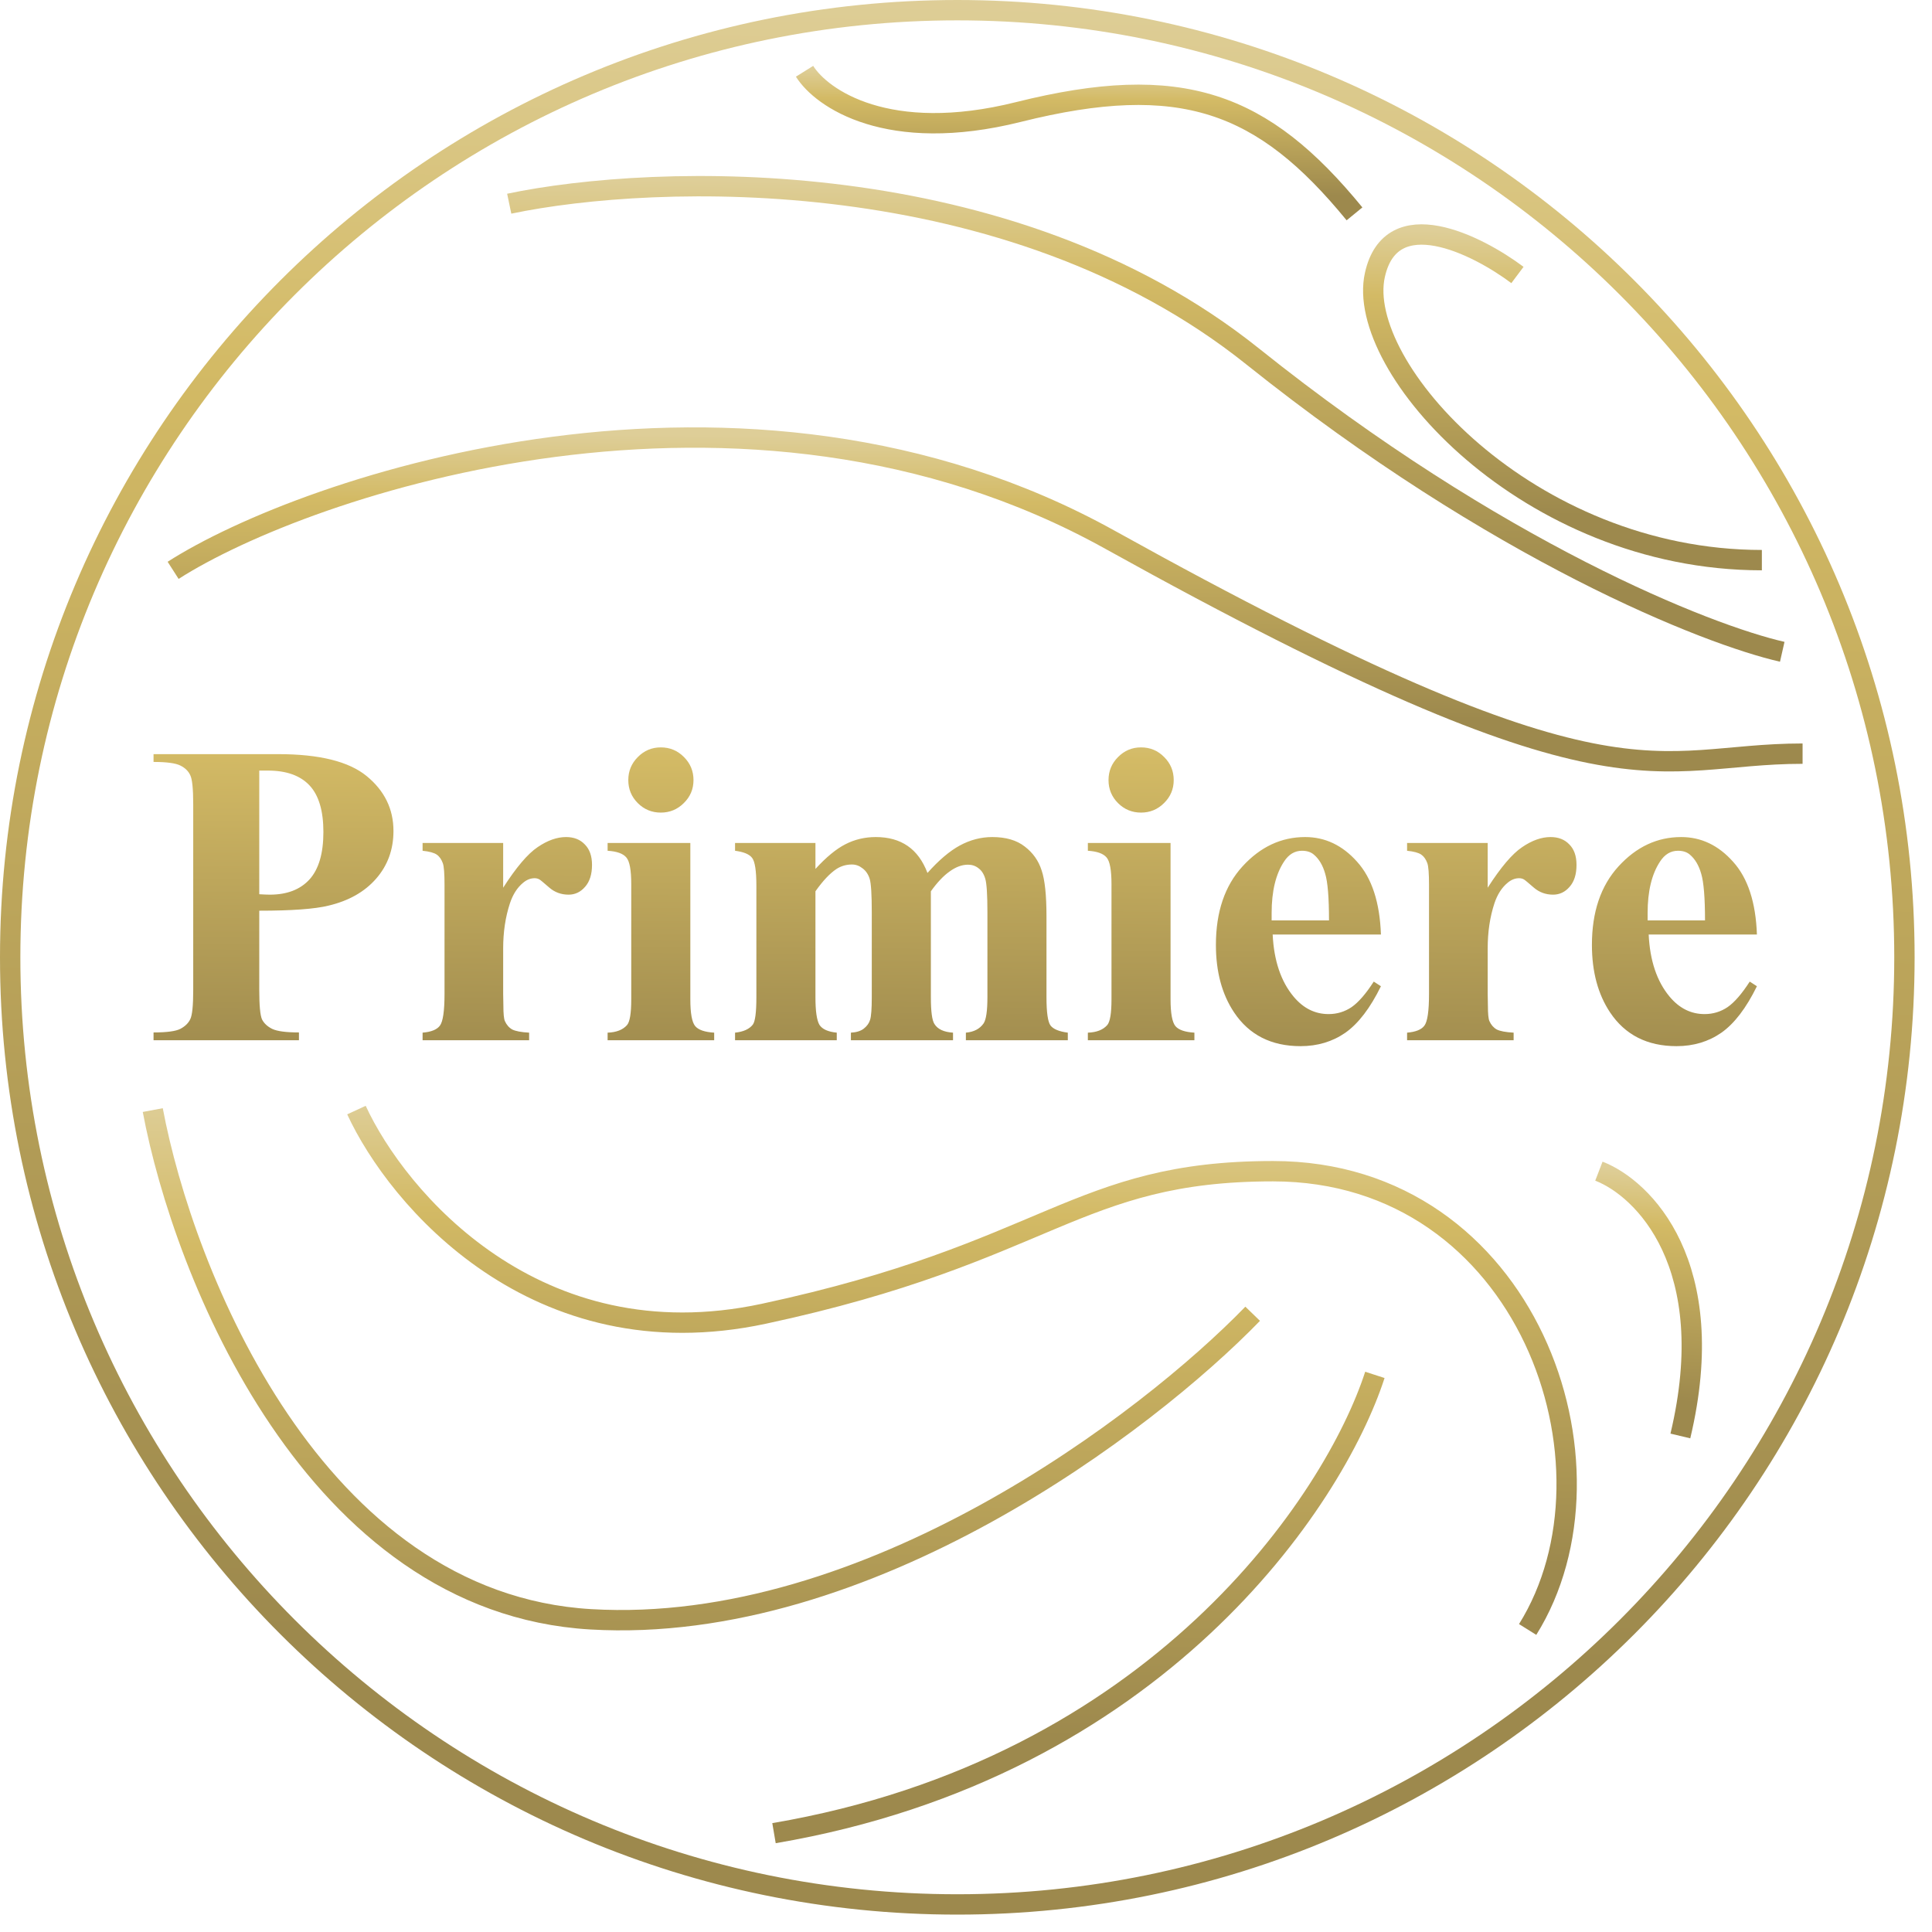
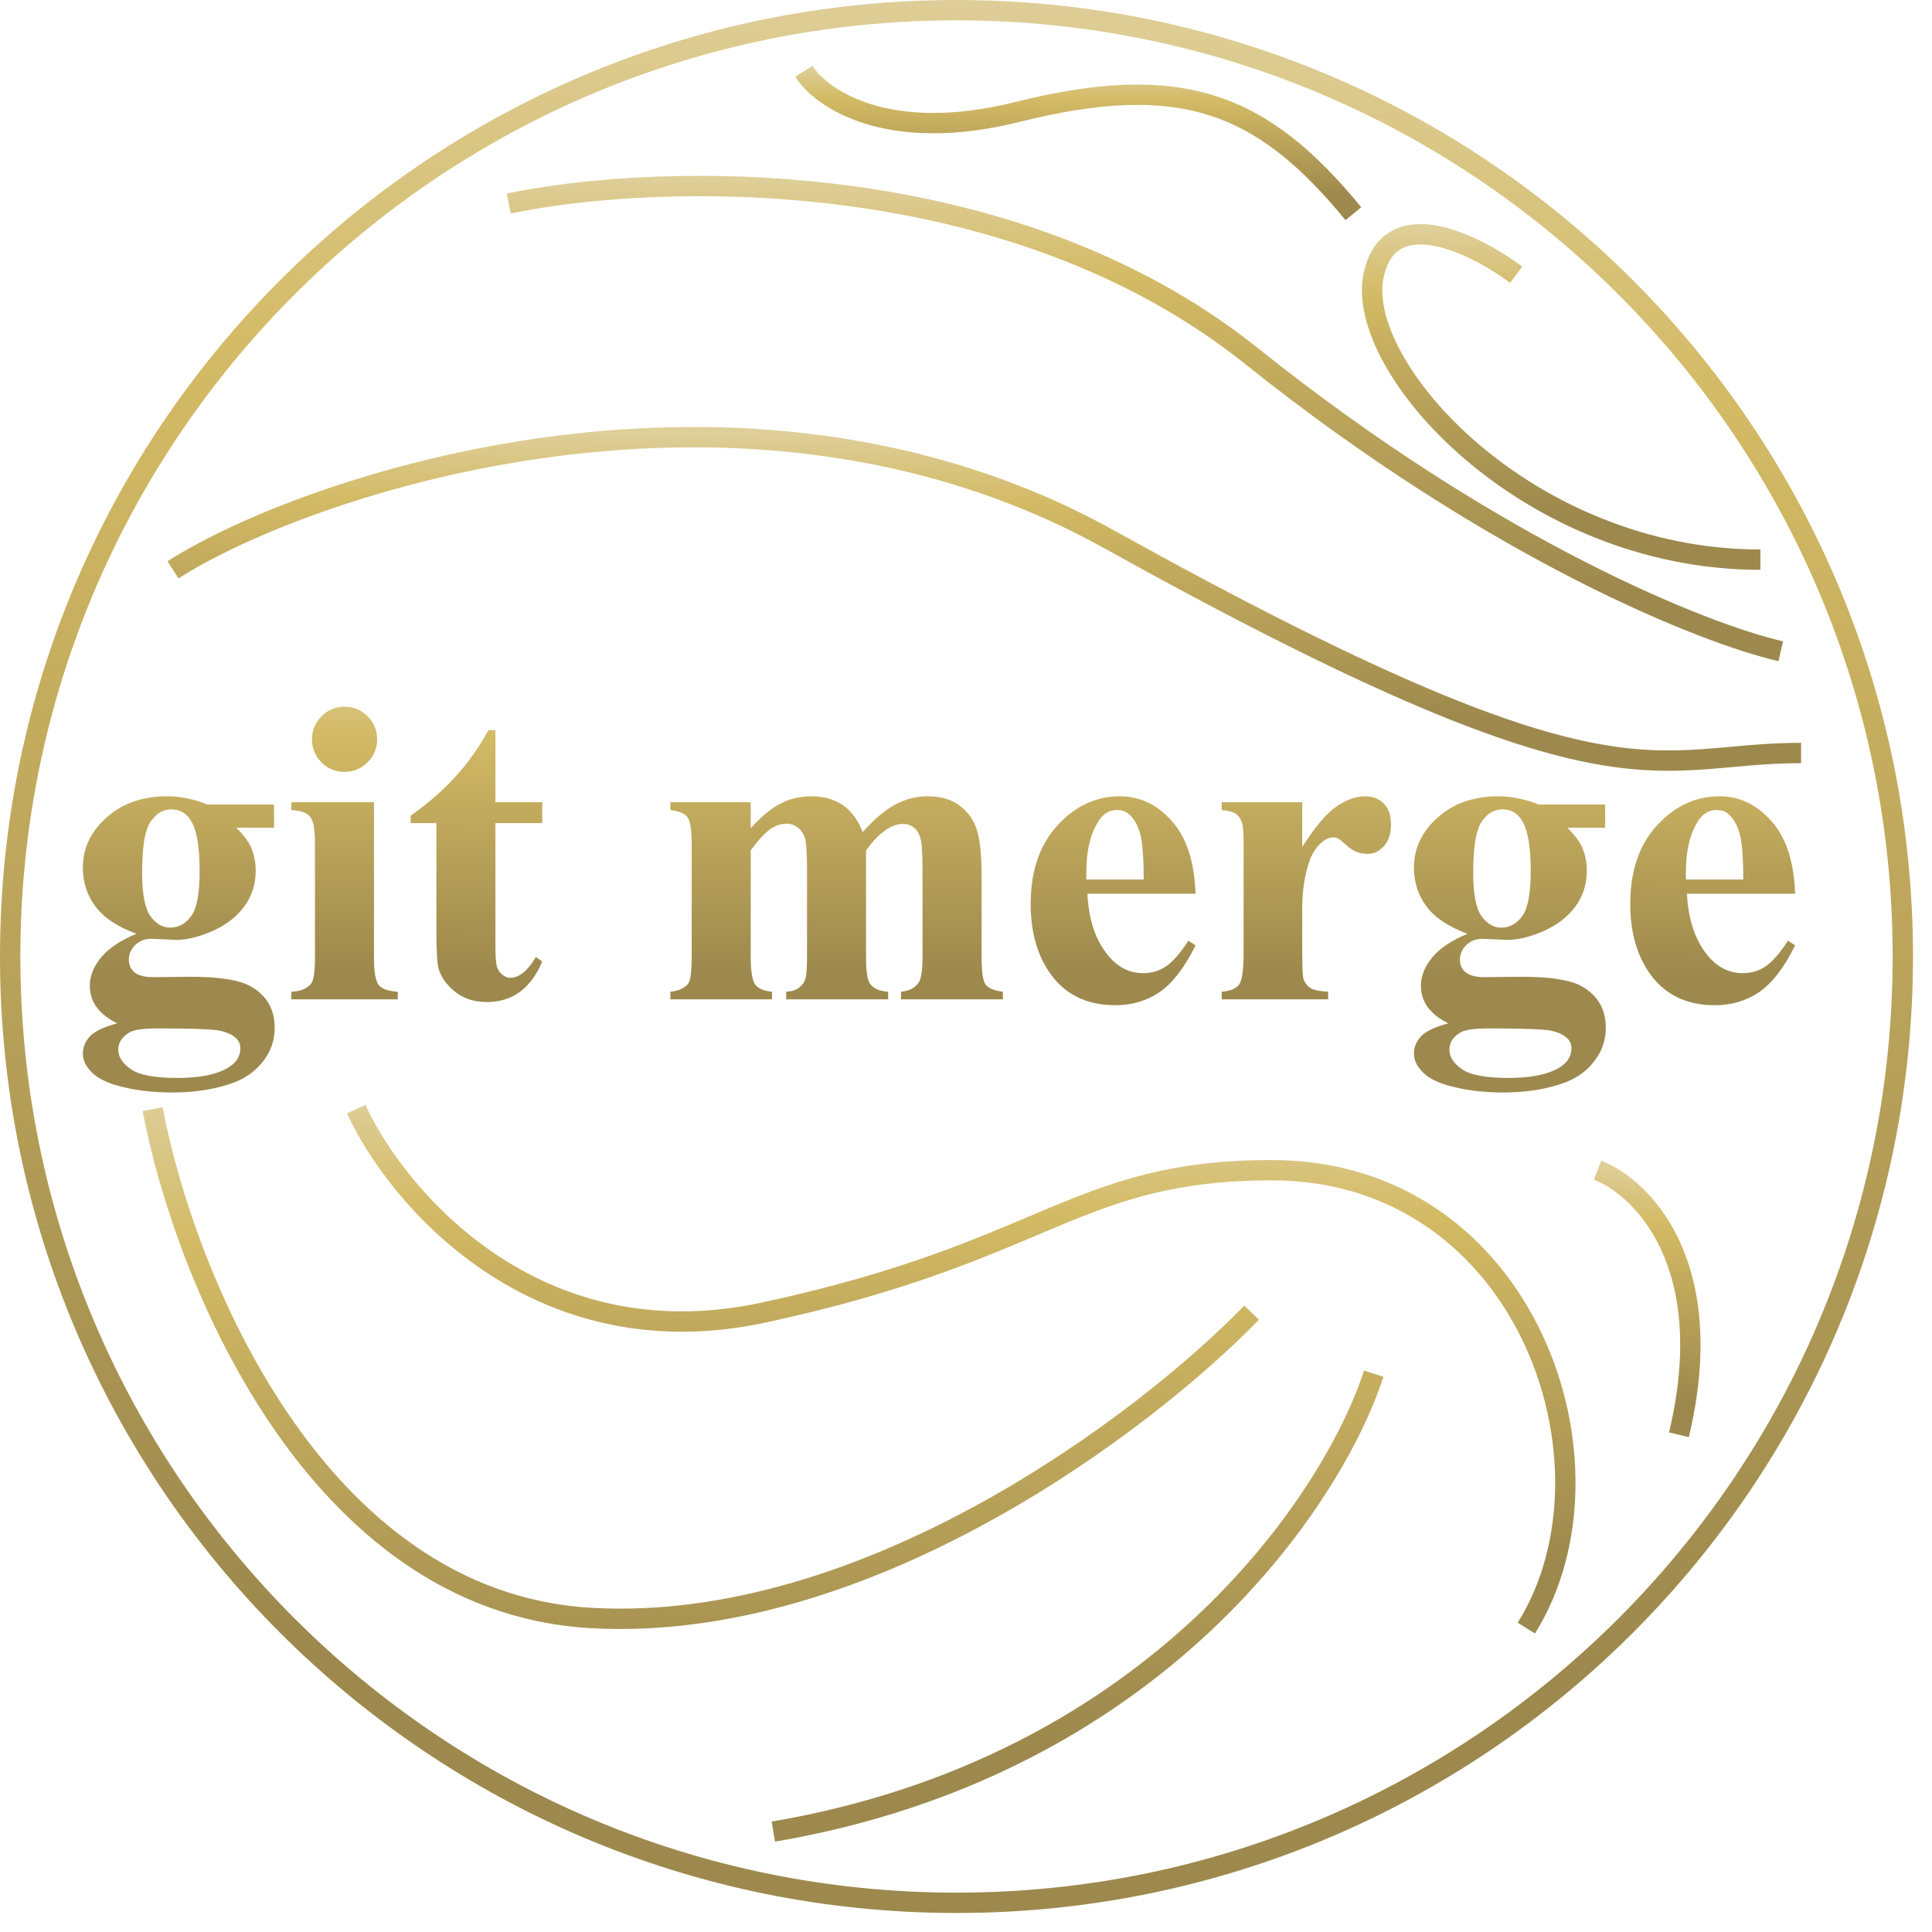
- <svg xmlns="http://www.w3.org/2000/svg" width="82" height="82" viewBox="0 0 82 82" fill="none">
-   <path d="M11.004 38.653V42.02C11.004 42.677 11.043 43.092 11.12 43.265C11.204 43.432 11.347 43.566 11.55 43.668C11.759 43.769 12.138 43.82 12.688 43.82V44.151H6.517V43.82C7.079 43.82 7.458 43.769 7.655 43.668C7.858 43.56 7.998 43.423 8.076 43.256C8.159 43.089 8.201 42.677 8.201 42.02V34.139C8.201 33.483 8.159 33.071 8.076 32.904C7.998 32.73 7.858 32.593 7.655 32.492C7.452 32.39 7.073 32.339 6.517 32.339V32.008H11.81C13.553 32.008 14.804 32.318 15.562 32.939C16.32 33.56 16.7 34.336 16.7 35.268C16.7 36.056 16.455 36.73 15.965 37.292C15.476 37.853 14.801 38.235 13.941 38.438C13.362 38.581 12.383 38.653 11.004 38.653ZM11.004 32.706V37.954C11.201 37.966 11.35 37.972 11.452 37.972C12.18 37.972 12.741 37.757 13.135 37.327C13.529 36.892 13.726 36.22 13.726 35.312C13.726 34.411 13.529 33.751 13.135 33.333C12.741 32.915 12.153 32.706 11.371 32.706H11.004ZM21.356 35.778V37.677C21.912 36.811 22.398 36.238 22.816 35.957C23.234 35.671 23.637 35.527 24.025 35.527C24.359 35.527 24.625 35.632 24.822 35.841C25.025 36.044 25.127 36.333 25.127 36.709C25.127 37.109 25.028 37.42 24.831 37.641C24.64 37.862 24.407 37.972 24.133 37.972C23.816 37.972 23.541 37.871 23.309 37.668C23.076 37.465 22.939 37.351 22.897 37.327C22.837 37.292 22.768 37.274 22.691 37.274C22.518 37.274 22.353 37.339 22.198 37.471C21.953 37.674 21.768 37.963 21.643 38.339C21.452 38.919 21.356 39.557 21.356 40.256V42.181L21.365 42.683C21.365 43.023 21.386 43.241 21.428 43.336C21.5 43.498 21.604 43.617 21.741 43.695C21.885 43.766 22.124 43.811 22.458 43.829V44.151H17.936V43.829C18.3 43.799 18.544 43.701 18.67 43.533C18.801 43.36 18.867 42.91 18.867 42.181V37.551C18.867 37.074 18.843 36.769 18.795 36.638C18.735 36.471 18.649 36.348 18.535 36.271C18.422 36.193 18.222 36.139 17.936 36.109V35.778H21.356ZM28.046 31.721C28.434 31.721 28.762 31.859 29.031 32.133C29.3 32.402 29.434 32.727 29.434 33.109C29.434 33.492 29.297 33.817 29.022 34.086C28.753 34.354 28.428 34.489 28.046 34.489C27.664 34.489 27.338 34.354 27.07 34.086C26.801 33.817 26.667 33.492 26.667 33.109C26.667 32.727 26.801 32.402 27.07 32.133C27.338 31.859 27.664 31.721 28.046 31.721ZM29.3 35.778V42.414C29.3 43.005 29.368 43.384 29.506 43.551C29.643 43.713 29.912 43.805 30.312 43.829V44.151H25.789V43.829C26.159 43.817 26.434 43.71 26.613 43.507C26.733 43.369 26.792 43.005 26.792 42.414V37.524C26.792 36.933 26.724 36.557 26.586 36.396C26.449 36.229 26.183 36.133 25.789 36.109V35.778H29.3ZM34.61 35.778V36.88C35.07 36.378 35.494 36.029 35.882 35.832C36.276 35.629 36.706 35.527 37.172 35.527C37.709 35.527 38.16 35.653 38.524 35.904C38.888 36.154 39.169 36.536 39.365 37.05C39.843 36.513 40.3 36.124 40.736 35.886C41.178 35.647 41.637 35.527 42.115 35.527C42.694 35.527 43.154 35.662 43.494 35.93C43.84 36.193 44.079 36.53 44.21 36.942C44.348 37.348 44.416 37.999 44.416 38.895V42.325C44.416 42.969 44.473 43.369 44.587 43.525C44.706 43.68 44.951 43.781 45.321 43.829V44.151H40.995V43.829C41.336 43.799 41.586 43.668 41.748 43.435C41.855 43.274 41.909 42.904 41.909 42.325V38.724C41.909 37.978 41.879 37.504 41.819 37.301C41.76 37.098 41.664 36.948 41.533 36.853C41.407 36.751 41.258 36.7 41.085 36.7C40.828 36.7 40.569 36.796 40.306 36.987C40.043 37.172 39.778 37.453 39.509 37.829V42.325C39.509 42.928 39.559 43.307 39.661 43.462C39.798 43.683 40.061 43.805 40.449 43.829V44.151H36.115V43.829C36.348 43.817 36.53 43.76 36.661 43.659C36.798 43.551 36.888 43.426 36.93 43.283C36.977 43.133 37.001 42.814 37.001 42.325V38.724C37.001 37.966 36.971 37.492 36.912 37.301C36.852 37.109 36.751 36.96 36.607 36.853C36.47 36.745 36.321 36.692 36.16 36.692C35.921 36.692 35.703 36.754 35.506 36.88C35.225 37.065 34.927 37.381 34.61 37.829V42.325C34.61 42.916 34.667 43.307 34.78 43.498C34.9 43.683 35.145 43.793 35.515 43.829V44.151H31.198V43.829C31.55 43.793 31.801 43.68 31.951 43.489C32.052 43.357 32.103 42.969 32.103 42.325V37.596C32.103 36.963 32.043 36.569 31.924 36.414C31.81 36.259 31.568 36.157 31.198 36.109V35.778H34.61ZM48.428 31.721C48.816 31.721 49.145 31.859 49.413 32.133C49.682 32.402 49.816 32.727 49.816 33.109C49.816 33.492 49.679 33.817 49.404 34.086C49.136 34.354 48.81 34.489 48.428 34.489C48.046 34.489 47.721 34.354 47.452 34.086C47.184 33.817 47.049 33.492 47.049 33.109C47.049 32.727 47.184 32.402 47.452 32.133C47.721 31.859 48.046 31.721 48.428 31.721ZM49.682 35.778V42.414C49.682 43.005 49.751 43.384 49.888 43.551C50.025 43.713 50.294 43.805 50.694 43.829V44.151H46.172V43.829C46.542 43.817 46.816 43.71 46.995 43.507C47.115 43.369 47.175 43.005 47.175 42.414V37.524C47.175 36.933 47.106 36.557 46.969 36.396C46.831 36.229 46.566 36.133 46.172 36.109V35.778H49.682ZM58.611 39.665H54.016C54.07 40.775 54.366 41.653 54.903 42.298C55.315 42.793 55.81 43.041 56.39 43.041C56.748 43.041 57.073 42.942 57.366 42.745C57.658 42.542 57.972 42.181 58.306 41.662L58.611 41.859C58.157 42.784 57.655 43.441 57.106 43.829C56.557 44.211 55.921 44.402 55.199 44.402C53.957 44.402 53.016 43.925 52.378 42.969C51.864 42.199 51.607 41.244 51.607 40.104C51.607 38.706 51.983 37.596 52.736 36.772C53.494 35.942 54.381 35.527 55.395 35.527C56.243 35.527 56.978 35.877 57.599 36.575C58.225 37.268 58.563 38.298 58.611 39.665ZM56.407 39.065C56.407 38.103 56.354 37.444 56.246 37.086C56.145 36.727 55.984 36.456 55.763 36.271C55.637 36.163 55.47 36.109 55.261 36.109C54.951 36.109 54.697 36.262 54.5 36.566C54.148 37.098 53.972 37.826 53.972 38.751V39.065H56.407ZM63.142 35.778V37.677C63.697 36.811 64.184 36.238 64.602 35.957C65.019 35.671 65.422 35.527 65.811 35.527C66.145 35.527 66.41 35.632 66.608 35.841C66.811 36.044 66.912 36.333 66.912 36.709C66.912 37.109 66.814 37.42 66.617 37.641C66.425 37.862 66.193 37.972 65.918 37.972C65.602 37.972 65.327 37.871 65.094 37.668C64.861 37.465 64.724 37.351 64.682 37.327C64.623 37.292 64.554 37.274 64.476 37.274C64.303 37.274 64.139 37.339 63.984 37.471C63.739 37.674 63.554 37.963 63.428 38.339C63.237 38.919 63.142 39.557 63.142 40.256V42.181L63.151 42.683C63.151 43.023 63.172 43.241 63.214 43.336C63.285 43.498 63.39 43.617 63.527 43.695C63.67 43.766 63.909 43.811 64.243 43.829V44.151H59.721V43.829C60.085 43.799 60.33 43.701 60.455 43.533C60.587 43.36 60.652 42.91 60.652 42.181V37.551C60.652 37.074 60.628 36.769 60.581 36.638C60.521 36.471 60.434 36.348 60.321 36.271C60.208 36.193 60.008 36.139 59.721 36.109V35.778H63.142ZM74.569 39.665H69.975C70.028 40.775 70.324 41.653 70.861 42.298C71.273 42.793 71.769 43.041 72.348 43.041C72.706 43.041 73.031 42.942 73.324 42.745C73.617 42.542 73.93 42.181 74.264 41.662L74.569 41.859C74.115 42.784 73.614 43.441 73.064 43.829C72.515 44.211 71.879 44.402 71.157 44.402C69.915 44.402 68.975 43.925 68.336 42.969C67.823 42.199 67.566 41.244 67.566 40.104C67.566 38.706 67.942 37.596 68.694 36.772C69.452 35.942 70.339 35.527 71.354 35.527C72.202 35.527 72.936 35.877 73.557 36.575C74.184 37.268 74.521 38.298 74.569 39.665ZM72.366 39.065C72.366 38.103 72.312 37.444 72.205 37.086C72.103 36.727 71.942 36.456 71.721 36.271C71.596 36.163 71.428 36.109 71.22 36.109C70.909 36.109 70.655 36.262 70.458 36.566C70.106 37.098 69.93 37.826 69.93 38.751V39.065H72.366Z" fill="url(#paint0_linear_415_1825)" />
-   <circle cx="40.631" cy="40.631" r="40.199" stroke="url(#paint1_linear_415_1825)" stroke-width="0.864" />
-   <path d="M7.348 24.207C12.967 20.605 31.554 14.265 47.114 22.91C68.797 34.956 70.023 31.987 76.507 31.987" stroke="url(#paint2_linear_415_1825)" stroke-width="0.864" />
-   <path d="M21.613 8.645C27.808 7.348 42.793 6.829 53.167 15.129C63.541 23.428 72.474 26.944 75.644 27.664" stroke="url(#paint3_linear_415_1825)" stroke-width="0.864" />
-   <path d="M34.148 3.025C34.868 4.178 37.692 6.138 43.225 4.754C50.141 3.025 53.599 4.322 57.489 9.077" stroke="url(#paint4_linear_415_1825)" stroke-width="0.864" />
-   <path d="M64.405 11.671C62.676 10.375 59.045 8.559 58.354 11.671C57.489 15.562 64.837 23.774 74.779 23.774" stroke="url(#paint5_linear_415_1825)" stroke-width="0.864" />
-   <path d="M15.129 47.115C16.858 50.861 22.736 57.835 32.419 55.76C44.522 53.167 45.639 49.709 54.031 49.709C64.838 49.709 69.16 62.244 64.838 69.16" stroke="url(#paint6_linear_415_1825)" stroke-width="0.864" />
-   <path d="M6.484 47.115C7.781 54.031 13.313 68.036 25.071 68.728C36.828 69.419 48.7 60.371 53.167 55.76M58.354 58.354C56.625 63.685 49.104 75.038 32.851 77.805" stroke="url(#paint7_linear_415_1825)" stroke-width="0.864" />
-   <path d="M67.862 49.708C69.735 50.428 73.049 53.685 71.32 60.947" stroke="url(#paint8_linear_415_1825)" stroke-width="0.864" />
+ <svg xmlns="http://www.w3.org/2000/svg" width="87" height="87" viewBox="0 0 87 87" fill="none">
+   <path d="M9.351 36.228H12.341V37.272H10.642C10.952 37.583 11.167 37.864 11.288 38.117C11.44 38.459 11.515 38.817 11.515 39.19C11.515 39.823 11.338 40.374 10.984 40.842C10.636 41.304 10.158 41.668 9.55 41.934C8.949 42.193 8.414 42.323 7.946 42.323C7.908 42.323 7.528 42.307 6.807 42.275C6.522 42.275 6.282 42.37 6.085 42.56C5.895 42.744 5.801 42.965 5.801 43.225C5.801 43.453 5.886 43.639 6.057 43.785C6.234 43.93 6.519 44.003 6.911 44.003L8.554 43.984C9.883 43.984 10.797 44.13 11.297 44.421C12.012 44.826 12.37 45.449 12.37 46.291C12.37 46.829 12.205 47.316 11.876 47.753C11.547 48.196 11.114 48.522 10.576 48.731C9.759 49.041 8.819 49.196 7.756 49.196C6.959 49.196 6.231 49.117 5.573 48.959C4.914 48.807 4.443 48.592 4.158 48.313C3.873 48.041 3.731 47.753 3.731 47.449C3.731 47.158 3.839 46.895 4.054 46.661C4.275 46.434 4.683 46.24 5.278 46.082C4.456 45.677 4.044 45.114 4.044 44.392C4.044 43.956 4.212 43.532 4.547 43.12C4.883 42.709 5.414 42.351 6.142 42.048C5.294 41.737 4.68 41.329 4.301 40.823C3.921 40.317 3.731 39.731 3.731 39.067C3.731 38.2 4.085 37.45 4.794 36.817C5.503 36.178 6.414 35.858 7.528 35.858C8.117 35.858 8.724 35.981 9.351 36.228ZM7.709 36.447C7.342 36.447 7.032 36.633 6.778 37.007C6.525 37.374 6.399 38.139 6.399 39.304C6.399 40.247 6.522 40.896 6.769 41.25C7.022 41.598 7.319 41.772 7.661 41.772C8.041 41.772 8.357 41.598 8.611 41.25C8.864 40.902 8.99 40.225 8.99 39.219C8.99 38.086 8.848 37.314 8.563 36.902C8.361 36.598 8.076 36.447 7.709 36.447ZM7.149 46.31C6.503 46.31 6.076 46.364 5.867 46.471C5.506 46.668 5.326 46.934 5.326 47.269C5.326 47.592 5.513 47.883 5.886 48.142C6.259 48.408 6.962 48.541 7.994 48.541C8.873 48.541 9.563 48.424 10.063 48.19C10.569 47.956 10.822 47.627 10.822 47.203C10.822 47.044 10.775 46.911 10.68 46.804C10.509 46.614 10.25 46.484 9.902 46.414C9.56 46.345 8.642 46.31 7.149 46.31ZM15.512 31.823C15.924 31.823 16.272 31.969 16.556 32.26C16.841 32.545 16.984 32.89 16.984 33.295C16.984 33.7 16.838 34.045 16.547 34.33C16.262 34.614 15.917 34.757 15.512 34.757C15.107 34.757 14.762 34.614 14.477 34.33C14.193 34.045 14.05 33.7 14.05 33.295C14.05 32.89 14.193 32.545 14.477 32.26C14.762 31.969 15.107 31.823 15.512 31.823ZM16.841 36.124V43.158C16.841 43.785 16.914 44.187 17.06 44.364C17.205 44.535 17.49 44.633 17.914 44.658V45H13.12V44.658C13.512 44.646 13.803 44.532 13.993 44.316C14.12 44.171 14.183 43.785 14.183 43.158V37.975C14.183 37.348 14.11 36.95 13.965 36.779C13.819 36.602 13.538 36.5 13.12 36.475V36.124H16.841ZM22.309 32.877V36.124H24.417V37.064H22.309V42.541C22.309 43.054 22.332 43.386 22.376 43.538C22.427 43.684 22.512 43.804 22.632 43.899C22.753 43.987 22.863 44.032 22.965 44.032C23.376 44.032 23.765 43.718 24.132 43.092L24.417 43.301C23.904 44.516 23.072 45.123 21.92 45.123C21.357 45.123 20.879 44.968 20.487 44.658C20.101 44.342 19.854 43.99 19.746 43.605C19.683 43.389 19.651 42.807 19.651 41.858V37.064H18.493V36.731C19.291 36.168 19.968 35.576 20.525 34.956C21.088 34.336 21.578 33.643 21.996 32.877H22.309ZM33.806 36.124V37.291C34.293 36.76 34.743 36.389 35.154 36.181C35.572 35.965 36.027 35.858 36.521 35.858C37.091 35.858 37.568 35.991 37.955 36.257C38.34 36.522 38.638 36.928 38.847 37.472C39.353 36.902 39.837 36.491 40.299 36.238C40.768 35.984 41.255 35.858 41.761 35.858C42.375 35.858 42.862 36 43.223 36.285C43.59 36.564 43.843 36.921 43.983 37.358C44.128 37.788 44.201 38.478 44.201 39.427V43.063C44.201 43.747 44.261 44.171 44.382 44.336C44.508 44.5 44.767 44.608 45.16 44.658V45H40.575V44.658C40.935 44.627 41.201 44.487 41.372 44.24C41.486 44.07 41.543 43.677 41.543 43.063V39.247C41.543 38.456 41.511 37.953 41.448 37.738C41.385 37.522 41.283 37.364 41.144 37.263C41.011 37.155 40.853 37.102 40.67 37.102C40.397 37.102 40.122 37.203 39.844 37.405C39.565 37.602 39.283 37.899 38.999 38.298V43.063C38.999 43.703 39.053 44.105 39.16 44.269C39.306 44.503 39.584 44.633 39.995 44.658V45H35.401V44.658C35.648 44.646 35.841 44.586 35.98 44.478C36.125 44.364 36.22 44.231 36.265 44.079C36.315 43.921 36.341 43.582 36.341 43.063V39.247C36.341 38.443 36.309 37.94 36.246 37.738C36.182 37.535 36.075 37.377 35.923 37.263C35.777 37.149 35.619 37.092 35.448 37.092C35.195 37.092 34.964 37.158 34.755 37.291C34.458 37.488 34.141 37.823 33.806 38.298V43.063C33.806 43.69 33.866 44.105 33.986 44.307C34.113 44.503 34.372 44.62 34.765 44.658V45H30.189V44.658C30.562 44.62 30.828 44.5 30.986 44.297C31.094 44.158 31.148 43.747 31.148 43.063V38.051C31.148 37.38 31.084 36.962 30.958 36.798C30.838 36.633 30.581 36.526 30.189 36.475V36.124H33.806ZM53.837 40.244H48.967C49.024 41.421 49.337 42.351 49.907 43.035C50.343 43.56 50.869 43.823 51.483 43.823C51.862 43.823 52.207 43.718 52.517 43.51C52.827 43.294 53.16 42.911 53.514 42.361L53.837 42.57C53.356 43.551 52.824 44.247 52.242 44.658C51.66 45.063 50.986 45.266 50.22 45.266C48.904 45.266 47.907 44.76 47.23 43.747C46.685 42.931 46.413 41.918 46.413 40.709C46.413 39.228 46.812 38.051 47.609 37.178C48.413 36.298 49.353 35.858 50.429 35.858C51.327 35.858 52.106 36.228 52.764 36.969C53.429 37.703 53.786 38.794 53.837 40.244ZM51.502 39.608C51.502 38.589 51.444 37.889 51.331 37.51C51.223 37.13 51.052 36.842 50.818 36.646C50.685 36.532 50.508 36.475 50.286 36.475C49.957 36.475 49.688 36.636 49.479 36.959C49.106 37.522 48.919 38.294 48.919 39.276V39.608H51.502ZM58.641 36.124V38.136C59.229 37.219 59.745 36.611 60.188 36.314C60.631 36.01 61.058 35.858 61.469 35.858C61.824 35.858 62.105 35.969 62.314 36.19C62.53 36.405 62.637 36.712 62.637 37.111C62.637 37.535 62.533 37.864 62.324 38.098C62.121 38.333 61.874 38.45 61.583 38.45C61.248 38.45 60.957 38.342 60.71 38.127C60.463 37.912 60.318 37.791 60.273 37.766C60.21 37.728 60.137 37.709 60.055 37.709C59.871 37.709 59.697 37.779 59.533 37.918C59.273 38.133 59.077 38.44 58.944 38.839C58.742 39.453 58.641 40.13 58.641 40.87V42.911L58.65 43.443C58.65 43.804 58.672 44.035 58.716 44.136C58.792 44.307 58.903 44.434 59.049 44.516C59.201 44.592 59.454 44.639 59.808 44.658V45H55.014V44.658C55.4 44.627 55.66 44.522 55.792 44.345C55.932 44.161 56.001 43.684 56.001 42.911V38.003C56.001 37.497 55.976 37.174 55.925 37.035C55.862 36.858 55.77 36.728 55.65 36.646C55.53 36.564 55.318 36.507 55.014 36.475V36.124H58.641ZM69.292 36.228H72.282V37.272H70.583C70.893 37.583 71.108 37.864 71.229 38.117C71.38 38.459 71.457 38.817 71.457 39.19C71.457 39.823 71.279 40.374 70.925 40.842C70.577 41.304 70.099 41.668 69.491 41.934C68.89 42.193 68.355 42.323 67.887 42.323C67.849 42.323 67.469 42.307 66.748 42.275C66.463 42.275 66.222 42.37 66.026 42.56C65.836 42.744 65.742 42.965 65.742 43.225C65.742 43.453 65.827 43.639 65.998 43.785C66.175 43.93 66.46 44.003 66.852 44.003L68.495 43.984C69.824 43.984 70.738 44.13 71.238 44.421C71.953 44.826 72.311 45.449 72.311 46.291C72.311 46.829 72.146 47.316 71.817 47.753C71.488 48.196 71.055 48.522 70.517 48.731C69.7 49.041 68.76 49.196 67.697 49.196C66.9 49.196 66.172 49.117 65.514 48.959C64.855 48.807 64.384 48.592 64.099 48.313C63.814 48.041 63.672 47.753 63.672 47.449C63.672 47.158 63.779 46.895 63.995 46.661C64.216 46.434 64.624 46.24 65.219 46.082C64.397 45.677 63.985 45.114 63.985 44.392C63.985 43.956 64.153 43.532 64.488 43.12C64.824 42.709 65.355 42.351 66.083 42.048C65.235 41.737 64.621 41.329 64.242 40.823C63.862 40.317 63.672 39.731 63.672 39.067C63.672 38.2 64.026 37.45 64.735 36.817C65.444 36.178 66.355 35.858 67.469 35.858C68.058 35.858 68.665 35.981 69.292 36.228ZM67.65 36.447C67.283 36.447 66.972 36.633 66.719 37.007C66.466 37.374 66.34 38.139 66.34 39.304C66.34 40.247 66.463 40.896 66.71 41.25C66.963 41.598 67.26 41.772 67.602 41.772C67.982 41.772 68.298 41.598 68.552 41.25C68.805 40.902 68.931 40.225 68.931 39.219C68.931 38.086 68.789 37.314 68.504 36.902C68.302 36.598 68.017 36.447 67.65 36.447ZM67.09 46.31C66.444 46.31 66.017 46.364 65.808 46.471C65.447 46.668 65.267 46.934 65.267 47.269C65.267 47.592 65.454 47.883 65.827 48.142C66.2 48.408 66.903 48.541 67.934 48.541C68.814 48.541 69.504 48.424 70.004 48.19C70.51 47.956 70.763 47.627 70.763 47.203C70.763 47.044 70.716 46.911 70.621 46.804C70.45 46.614 70.191 46.484 69.843 46.414C69.501 46.345 68.583 46.31 67.09 46.31ZM80.836 40.244H75.966C76.023 41.421 76.336 42.351 76.906 43.035C77.342 43.56 77.868 43.823 78.481 43.823C78.861 43.823 79.206 43.718 79.516 43.51C79.826 43.294 80.159 42.911 80.513 42.361L80.836 42.57C80.355 43.551 79.823 44.247 79.241 44.658C78.659 45.063 77.985 45.266 77.219 45.266C75.903 45.266 74.906 44.76 74.228 43.747C73.684 42.931 73.412 41.918 73.412 40.709C73.412 39.228 73.811 38.051 74.608 37.178C75.412 36.298 76.352 35.858 77.428 35.858C78.326 35.858 79.105 36.228 79.763 36.969C80.428 37.703 80.785 38.794 80.836 40.244ZM78.501 39.608C78.501 38.589 78.444 37.889 78.33 37.51C78.222 37.13 78.051 36.842 77.817 36.646C77.684 36.532 77.507 36.475 77.285 36.475C76.956 36.475 76.687 36.636 76.478 36.959C76.105 37.522 75.918 38.294 75.918 39.276V39.608H78.501Z" fill="url(#paint0_linear_56_3225)" />
+   <circle cx="43.072" cy="43.072" r="42.614" stroke="url(#paint1_linear_56_3225)" stroke-width="0.916" />
+   <path d="M7.79 25.66C13.746 21.842 33.45 15.121 49.945 24.286C72.93 37.056 74.231 33.908 81.104 33.908" stroke="url(#paint2_linear_56_3225)" stroke-width="0.916" />
+   <path d="M22.911 9.164C29.479 7.789 45.364 7.24 56.361 16.037C67.359 24.835 76.828 28.562 80.189 29.326" stroke="url(#paint3_linear_56_3225)" stroke-width="0.916" />
+   <path d="M36.2 3.208C36.963 4.429 39.957 6.507 45.822 5.04C53.154 3.208 56.819 4.582 60.944 9.623" stroke="url(#paint4_linear_56_3225)" stroke-width="0.916" />
+   <path d="M68.275 12.372C66.442 10.997 62.593 9.073 61.86 12.372C60.943 16.496 68.733 25.202 79.272 25.202" stroke="url(#paint5_linear_56_3225)" stroke-width="0.916" />
+   <path d="M16.038 49.946C17.871 53.917 24.103 61.31 34.367 59.11C47.197 56.361 48.381 52.695 57.278 52.695C68.733 52.695 73.315 65.983 68.733 73.315" stroke="url(#paint6_linear_56_3225)" stroke-width="0.916" />
+   <path d="M6.874 49.946C8.248 57.277 14.113 72.124 26.577 72.857C39.041 73.59 51.626 63.998 56.361 59.11M61.86 61.859C60.027 67.511 52.054 79.547 34.825 82.479" stroke="url(#paint7_linear_56_3225)" stroke-width="0.916" />
+   <path d="M71.939 52.695C73.925 53.459 77.438 56.911 75.605 64.609" stroke="url(#paint8_linear_56_3225)" stroke-width="0.916" />
  <defs>
-     <linearGradient id="paint0_linear_415_1825" x1="53.033" y1="28.151" x2="52.892" y2="47.353" gradientUnits="userSpaceOnUse">
+     <linearGradient id="paint0_linear_56_3225" x1="57.346" y1="30" x2="57.27" y2="45.171" gradientUnits="userSpaceOnUse">
      <stop stop-color="#DECE98" />
      <stop offset="0.216" stop-color="#D3BA65" />
      <stop offset="0.914" stop-color="#9D894D" />
    </linearGradient>
-     <linearGradient id="paint1_linear_415_1825" x1="55.203" y1="-6.01534e-08" x2="53.272" y2="77.005" gradientUnits="userSpaceOnUse">
+     <linearGradient id="paint1_linear_56_3225" x1="58.52" y1="-6.37674e-08" x2="56.472" y2="81.632" gradientUnits="userSpaceOnUse">
      <stop stop-color="#DECE98" />
      <stop offset="0.216" stop-color="#D3BA65" />
      <stop offset="0.914" stop-color="#9D894D" />
    </linearGradient>
-     <linearGradient id="paint2_linear_415_1825" x1="54.33" y1="18.57" x2="54.265" y2="31.599" gradientUnits="userSpaceOnUse">
+     <linearGradient id="paint2_linear_56_3225" x1="57.594" y1="19.686" x2="57.525" y2="33.497" gradientUnits="userSpaceOnUse">
      <stop stop-color="#DECE98" />
      <stop offset="0.216" stop-color="#D3BA65" />
      <stop offset="0.914" stop-color="#9D894D" />
    </linearGradient>
-     <linearGradient id="paint3_linear_415_1825" x1="58.318" y1="7.902" x2="58.146" y2="26.639" gradientUnits="userSpaceOnUse">
+     <linearGradient id="paint3_linear_56_3225" x1="61.821" y1="8.377" x2="61.639" y2="28.24" gradientUnits="userSpaceOnUse">
      <stop stop-color="#DECE98" />
      <stop offset="0.216" stop-color="#D3BA65" />
      <stop offset="0.914" stop-color="#9D894D" />
    </linearGradient>
-     <linearGradient id="paint4_linear_415_1825" x1="50.004" y1="3.025" x2="49.967" y2="8.763" gradientUnits="userSpaceOnUse">
+     <linearGradient id="paint4_linear_56_3225" x1="53.009" y1="3.208" x2="52.969" y2="9.29" gradientUnits="userSpaceOnUse">
      <stop stop-color="#DECE98" />
      <stop offset="0.216" stop-color="#D3BA65" />
      <stop offset="0.914" stop-color="#9D894D" />
    </linearGradient>
-     <linearGradient id="paint5_linear_415_1825" x1="69.49" y1="9.953" x2="69.215" y2="23.053" gradientUnits="userSpaceOnUse">
+     <linearGradient id="paint5_linear_56_3225" x1="73.665" y1="10.55" x2="73.373" y2="24.437" gradientUnits="userSpaceOnUse">
      <stop stop-color="#DECE98" />
      <stop offset="0.216" stop-color="#D3BA65" />
      <stop offset="0.914" stop-color="#9D894D" />
    </linearGradient>
-     <linearGradient id="paint6_linear_415_1825" x1="50.023" y1="47.115" x2="49.798" y2="68.016" gradientUnits="userSpaceOnUse">
+     <linearGradient id="paint6_linear_56_3225" x1="53.028" y1="49.946" x2="52.79" y2="72.102" gradientUnits="userSpaceOnUse">
      <stop stop-color="#DECE98" />
      <stop offset="0.216" stop-color="#D3BA65" />
      <stop offset="0.914" stop-color="#9D894D" />
    </linearGradient>
-     <linearGradient id="paint7_linear_415_1825" x1="41.721" y1="47.115" x2="41.289" y2="76.209" gradientUnits="userSpaceOnUse">
+     <linearGradient id="paint7_linear_56_3225" x1="44.227" y1="49.946" x2="43.769" y2="80.788" gradientUnits="userSpaceOnUse">
      <stop stop-color="#DECE98" />
      <stop offset="0.216" stop-color="#D3BA65" />
      <stop offset="0.914" stop-color="#9D894D" />
    </linearGradient>
-     <linearGradient id="paint8_linear_415_1825" x1="70.54" y1="49.708" x2="69.782" y2="60.31" gradientUnits="userSpaceOnUse">
+     <linearGradient id="paint8_linear_56_3225" x1="74.778" y1="52.695" x2="73.975" y2="63.935" gradientUnits="userSpaceOnUse">
      <stop stop-color="#DECE98" />
      <stop offset="0.216" stop-color="#D3BA65" />
      <stop offset="0.914" stop-color="#9D894D" />
    </linearGradient>
  </defs>
</svg>
